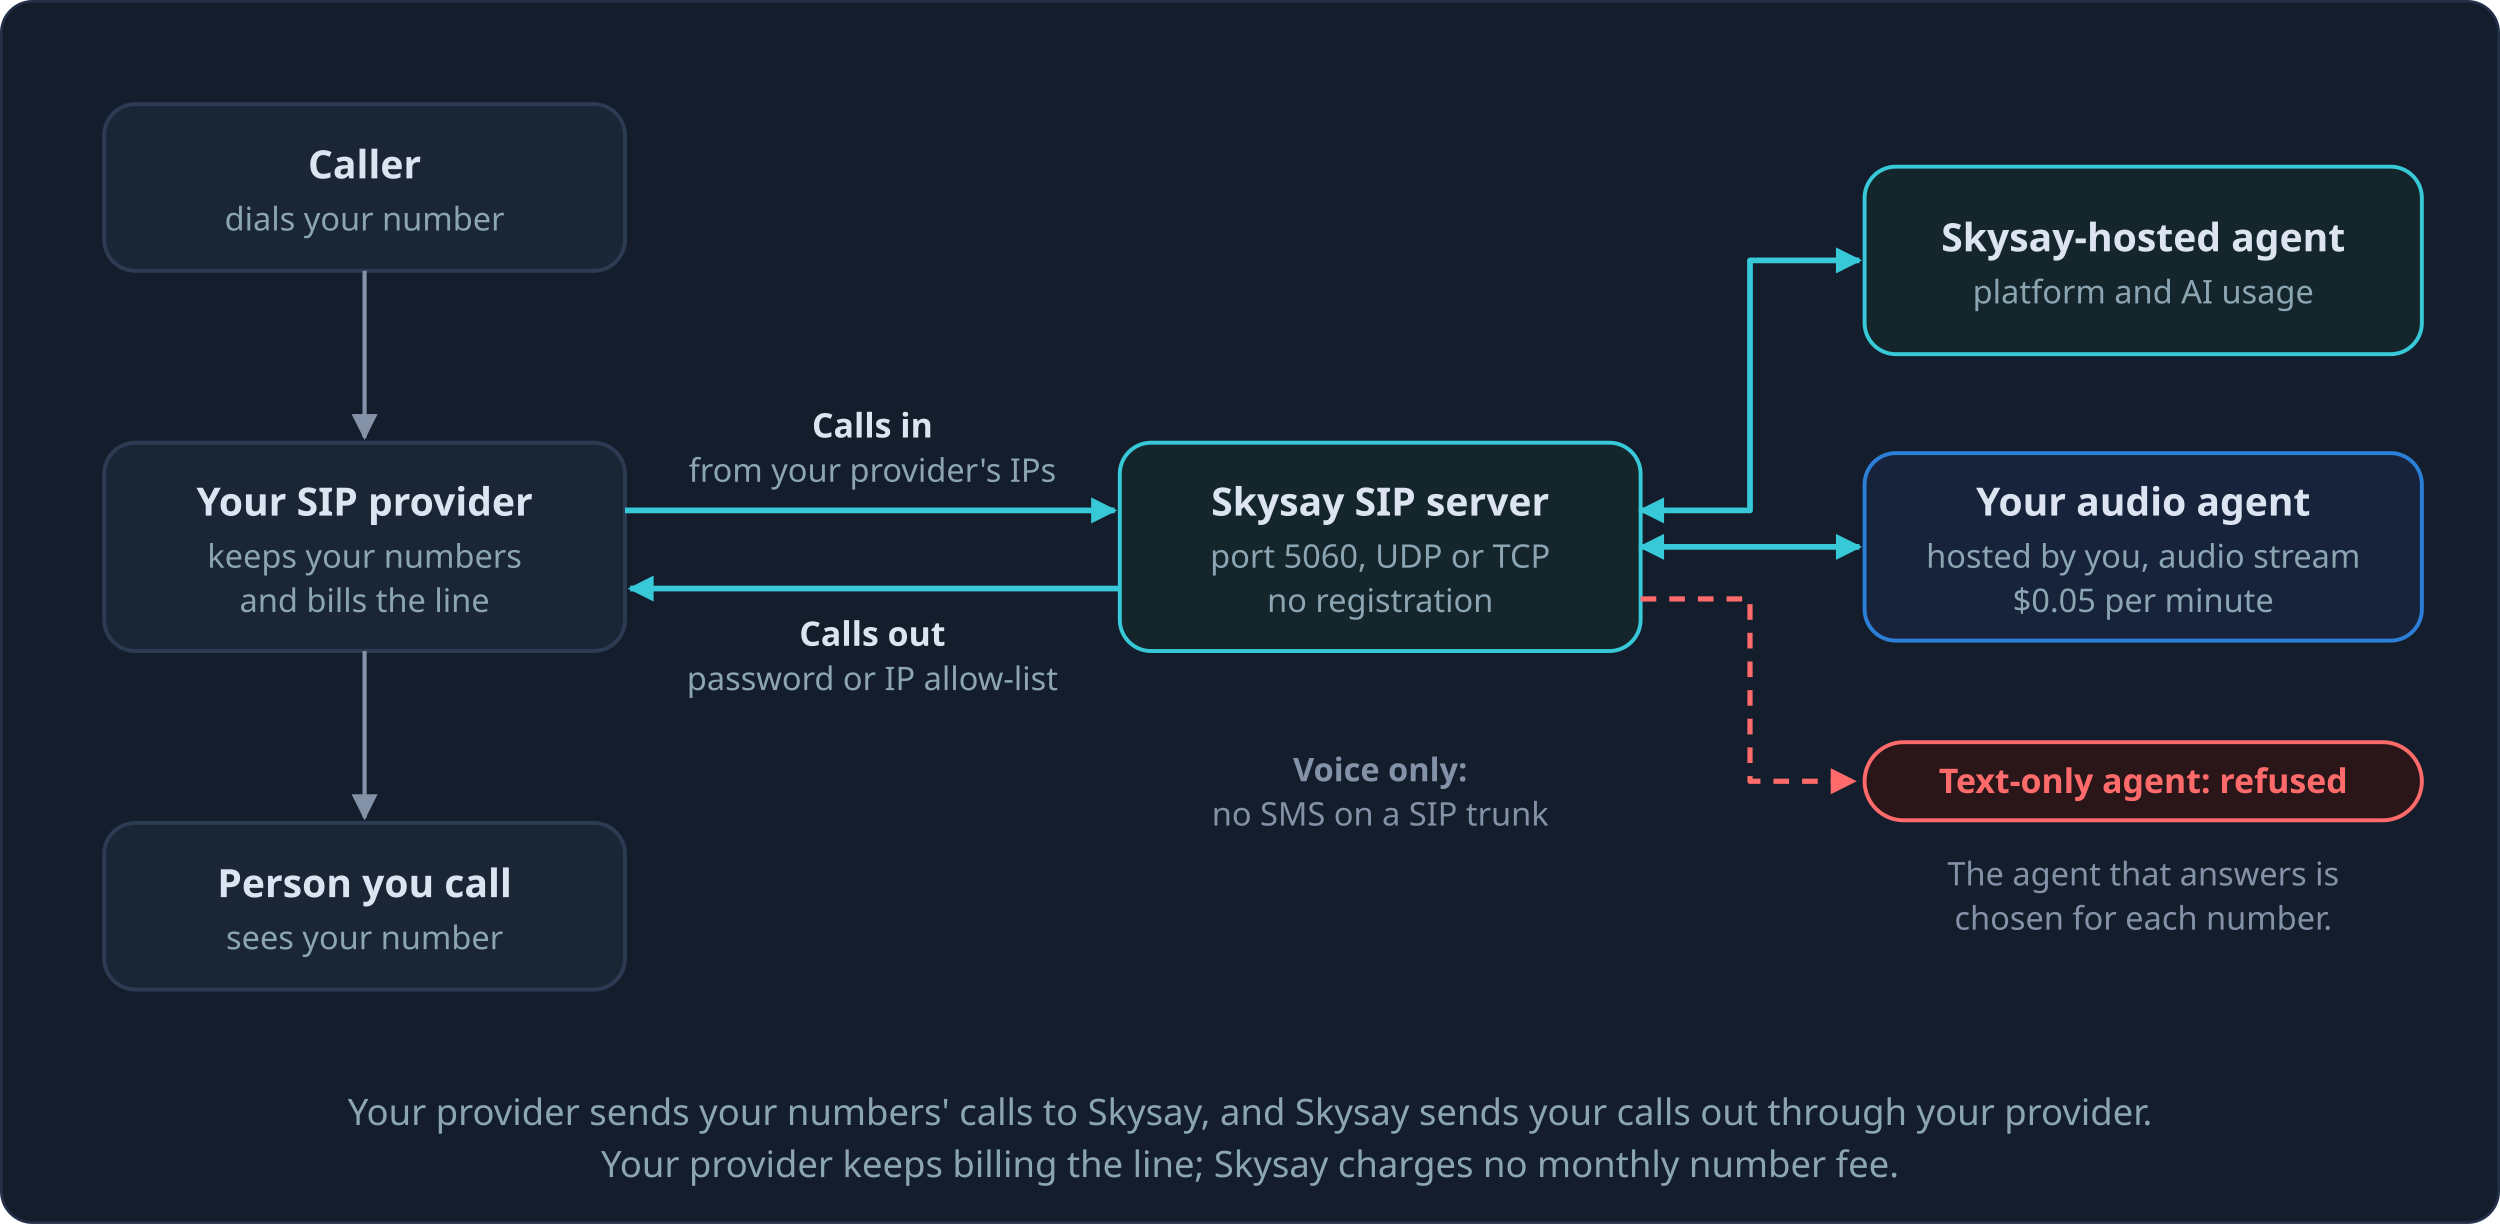
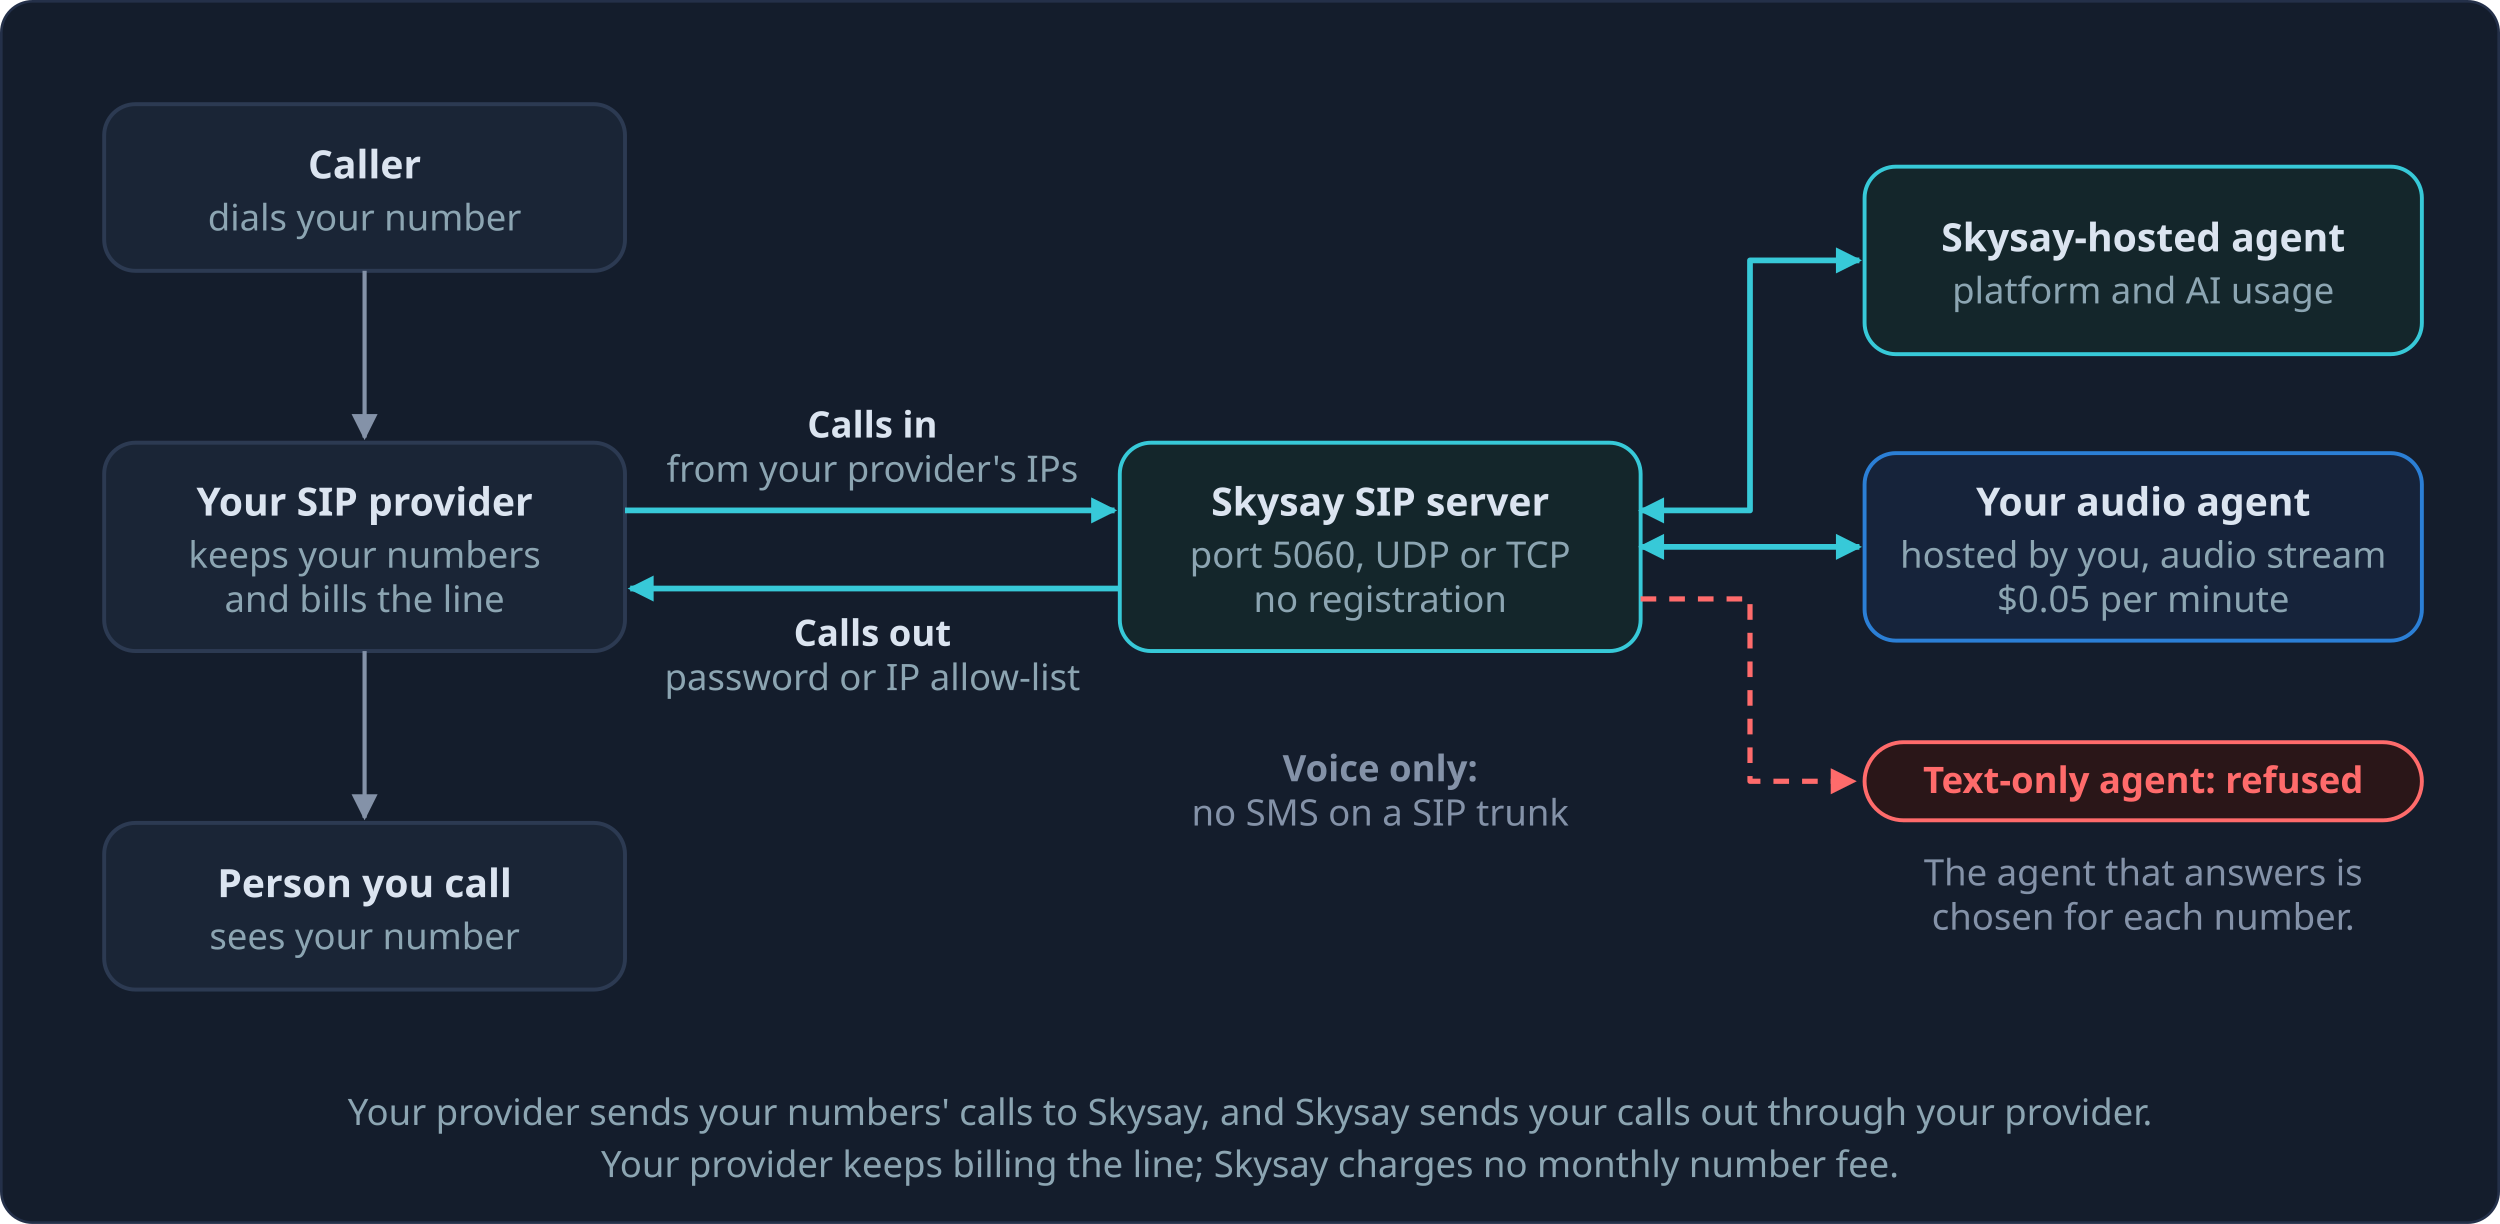
<svg xmlns="http://www.w3.org/2000/svg" viewBox="0 0 960 470" width="960" height="470" role="img" aria-label="Your own SIP trunk: calls in and out between your SIP provider and Skysay" font-family="'Geist Variable', ui-sans-serif, system-ui, sans-serif">
  <defs>
    <marker id="h-main" viewBox="0 0 10 10" refX="9" refY="5" markerWidth="10" markerHeight="10" markerUnits="userSpaceOnUse" orient="auto-start-reverse">
      <path d="M0,0 L10,5 L0,10 z" fill="#37c9d8" />
    </marker>
    <marker id="h-sec" viewBox="0 0 10 10" refX="9" refY="5" markerWidth="10" markerHeight="10" markerUnits="userSpaceOnUse" orient="auto-start-reverse">
      <path d="M0,0 L10,5 L0,10 z" fill="#8492a8" />
    </marker>
    <marker id="h-fail" viewBox="0 0 10 10" refX="9" refY="5" markerWidth="10" markerHeight="10" markerUnits="userSpaceOnUse" orient="auto-start-reverse">
      <path d="M0,0 L10,5 L0,10 z" fill="#ff6b6b" />
    </marker>
  </defs>
  <rect x="0.5" y="0.5" width="959" height="469" rx="12" fill="#141d2c" stroke="#243049" stroke-width="1" />
  <rect x="40" y="40" width="200" height="64" rx="12" fill="#1a2536" stroke="#2c3a52" stroke-width="1.5" />
  <text x="140.0" y="68.5" font-size="15" fill="#dbe4f0" text-anchor="middle" font-weight="600">Caller</text>
-   <text x="140.0" y="88.5" font-size="12.5" fill="#8ca5b2" text-anchor="middle">dials your number</text>
+   <text x="140.0" y="88.5" font-size="14" fill="#8ca5b2" text-anchor="middle">dials your number</text>
  <rect x="40" y="170" width="200" height="80" rx="12" fill="#1a2536" stroke="#2c3a52" stroke-width="1.5" />
  <text x="140.0" y="198.0" font-size="15" fill="#dbe4f0" text-anchor="middle" font-weight="600">Your SIP provider</text>
-   <text x="140.0" y="218.0" font-size="12.5" fill="#8ca5b2" text-anchor="middle">keeps your numbers</text>
-   <text x="140.0" y="235.0" font-size="12.5" fill="#8ca5b2" text-anchor="middle">and bills the line</text>
+   <text x="140.0" y="218.0" font-size="14" fill="#8ca5b2" text-anchor="middle">keeps your numbers</text>
+   <text x="140.0" y="235.0" font-size="14" fill="#8ca5b2" text-anchor="middle">and bills the line</text>
  <rect x="40" y="316" width="200" height="64" rx="12" fill="#1a2536" stroke="#2c3a52" stroke-width="1.5" />
  <text x="140.0" y="344.5" font-size="15" fill="#dbe4f0" text-anchor="middle" font-weight="600">Person you call</text>
-   <text x="140.0" y="364.5" font-size="12.5" fill="#8ca5b2" text-anchor="middle">sees your number</text>
+   <text x="140.0" y="364.5" font-size="14" fill="#8ca5b2" text-anchor="middle">sees your number</text>
  <path d="M140,104 L140,168" fill="none" stroke="#8492a8" stroke-width="1.6" stroke-linejoin="round" marker-end="url(#h-sec)" />
  <path d="M140,250 L140,314" fill="none" stroke="#8492a8" stroke-width="1.6" stroke-linejoin="round" marker-end="url(#h-sec)" />
  <rect x="430" y="170" width="200" height="80" rx="12" fill="#14262b" stroke="#37c9d8" stroke-width="1.5" />
  <text x="530.0" y="198.0" font-size="15" fill="#dbe4f0" text-anchor="middle" font-weight="600">Skysay SIP server</text>
-   <text x="530.0" y="218.0" font-size="12.5" fill="#8ca5b2" text-anchor="middle">port 5060, UDP or TCP</text>
-   <text x="530.0" y="235.0" font-size="12.5" fill="#8ca5b2" text-anchor="middle">no registration</text>
+   <text x="530.0" y="218.0" font-size="14" fill="#8ca5b2" text-anchor="middle">port 5060, UDP or TCP</text>
+   <text x="530.0" y="235.0" font-size="14" fill="#8ca5b2" text-anchor="middle">no registration</text>
  <path d="M240,196 L428,196" fill="none" stroke="#37c9d8" stroke-width="2.2" stroke-linejoin="round" marker-end="url(#h-main)" />
-   <text x="335" y="168" font-size="13" fill="#dbe4f0" text-anchor="middle" font-weight="600">Calls in</text>
-   <text x="335" y="185" font-size="12.5" fill="#8ca5b2" text-anchor="middle">from your provider's IPs</text>
+   <text x="335" y="168" font-size="14" fill="#dbe4f0" text-anchor="middle" font-weight="600">Calls in</text>
+   <text x="335" y="185" font-size="14" fill="#8ca5b2" text-anchor="middle">from your provider's IPs</text>
  <path d="M430,226 L242,226" fill="none" stroke="#37c9d8" stroke-width="2.2" stroke-linejoin="round" marker-end="url(#h-main)" />
-   <text x="335" y="248" font-size="13" fill="#dbe4f0" text-anchor="middle" font-weight="600">Calls out</text>
-   <text x="335" y="265" font-size="12.5" fill="#8ca5b2" text-anchor="middle">password or IP allow-list</text>
+   <text x="335" y="248" font-size="14" fill="#dbe4f0" text-anchor="middle" font-weight="600">Calls out</text>
+   <text x="335" y="265" font-size="14" fill="#8ca5b2" text-anchor="middle">password or IP allow-list</text>
  <rect x="716" y="64" width="214" height="72" rx="12" fill="#14262b" stroke="#37c9d8" stroke-width="1.5" />
  <text x="823.0" y="96.5" font-size="15" fill="#dbe4f0" text-anchor="middle" font-weight="600">Skysay-hosted agent</text>
-   <text x="823.0" y="116.5" font-size="12.5" fill="#8ca5b2" text-anchor="middle">platform and AI usage</text>
+   <text x="823.0" y="116.5" font-size="14" fill="#8ca5b2" text-anchor="middle">platform and AI usage</text>
  <rect x="716" y="174" width="214" height="72" rx="12" fill="#16233a" stroke="#2b7fd6" stroke-width="1.5" />
  <text x="823.0" y="198.0" font-size="15" fill="#dbe4f0" text-anchor="middle" font-weight="600">Your audio agent</text>
-   <text x="823.0" y="218.0" font-size="12.5" fill="#8ca5b2" text-anchor="middle">hosted by you, audio stream</text>
-   <text x="823.0" y="235.0" font-size="12.5" fill="#8ca5b2" text-anchor="middle">$0.05 per minute</text>
+   <text x="823.0" y="218.0" font-size="14" fill="#8ca5b2" text-anchor="middle">hosted by you, audio stream</text>
+   <text x="823.0" y="235.0" font-size="14" fill="#8ca5b2" text-anchor="middle">$0.05 per minute</text>
  <path d="M630,196 L672,196 L672,100 L714,100" fill="none" stroke="#37c9d8" stroke-width="2.2" stroke-linejoin="round" marker-end="url(#h-main)" marker-start="url(#h-main)" />
  <path d="M630,210 L714,210" fill="none" stroke="#37c9d8" stroke-width="2.2" stroke-linejoin="round" marker-end="url(#h-main)" marker-start="url(#h-main)" />
  <path d="M630,230 L672,230 L672,300 L712,300" fill="none" stroke="#ff6b6b" stroke-width="2" stroke-dasharray="6 5" stroke-linejoin="round" marker-end="url(#h-fail)" />
  <rect x="716.0" y="285.0" width="214" height="30" rx="15.0" fill="#2a1618" stroke="#ff6b6b" stroke-width="1.5" />
-   <text x="823" y="304.5" font-size="13" fill="#ff6b6b" text-anchor="middle" font-weight="600">Text-only agent: refused</text>
-   <text x="823" y="340" font-size="12.5" fill="#8492a8" text-anchor="middle">The agent that answers is</text>
-   <text x="823" y="357" font-size="12.5" fill="#8492a8" text-anchor="middle">chosen for each number.</text>
-   <text x="530" y="300" font-size="12.5" fill="#8492a8" text-anchor="middle" font-weight="600">Voice only:</text>
-   <text x="530" y="317" font-size="12.5" fill="#8492a8" text-anchor="middle">no SMS on a SIP trunk</text>
+   <text x="823" y="304.5" font-size="14" fill="#ff6b6b" text-anchor="middle" font-weight="600">Text-only agent: refused</text>
+   <text x="823" y="340" font-size="14" fill="#8492a8" text-anchor="middle">The agent that answers is</text>
+   <text x="823" y="357" font-size="14" fill="#8492a8" text-anchor="middle">chosen for each number.</text>
+   <text x="530" y="300" font-size="14" fill="#8492a8" text-anchor="middle" font-weight="600">Voice only:</text>
+   <text x="530" y="317" font-size="14" fill="#8492a8" text-anchor="middle">no SMS on a SIP trunk</text>
  <text x="480" y="432" font-size="14" fill="#8ca5b2" text-anchor="middle">Your provider sends your numbers' calls to Skysay, and Skysay sends your calls out through your provider.</text>
  <text x="480" y="452" font-size="14" fill="#8ca5b2" text-anchor="middle">Your provider keeps billing the line; Skysay charges no monthly number fee.</text>
</svg>
